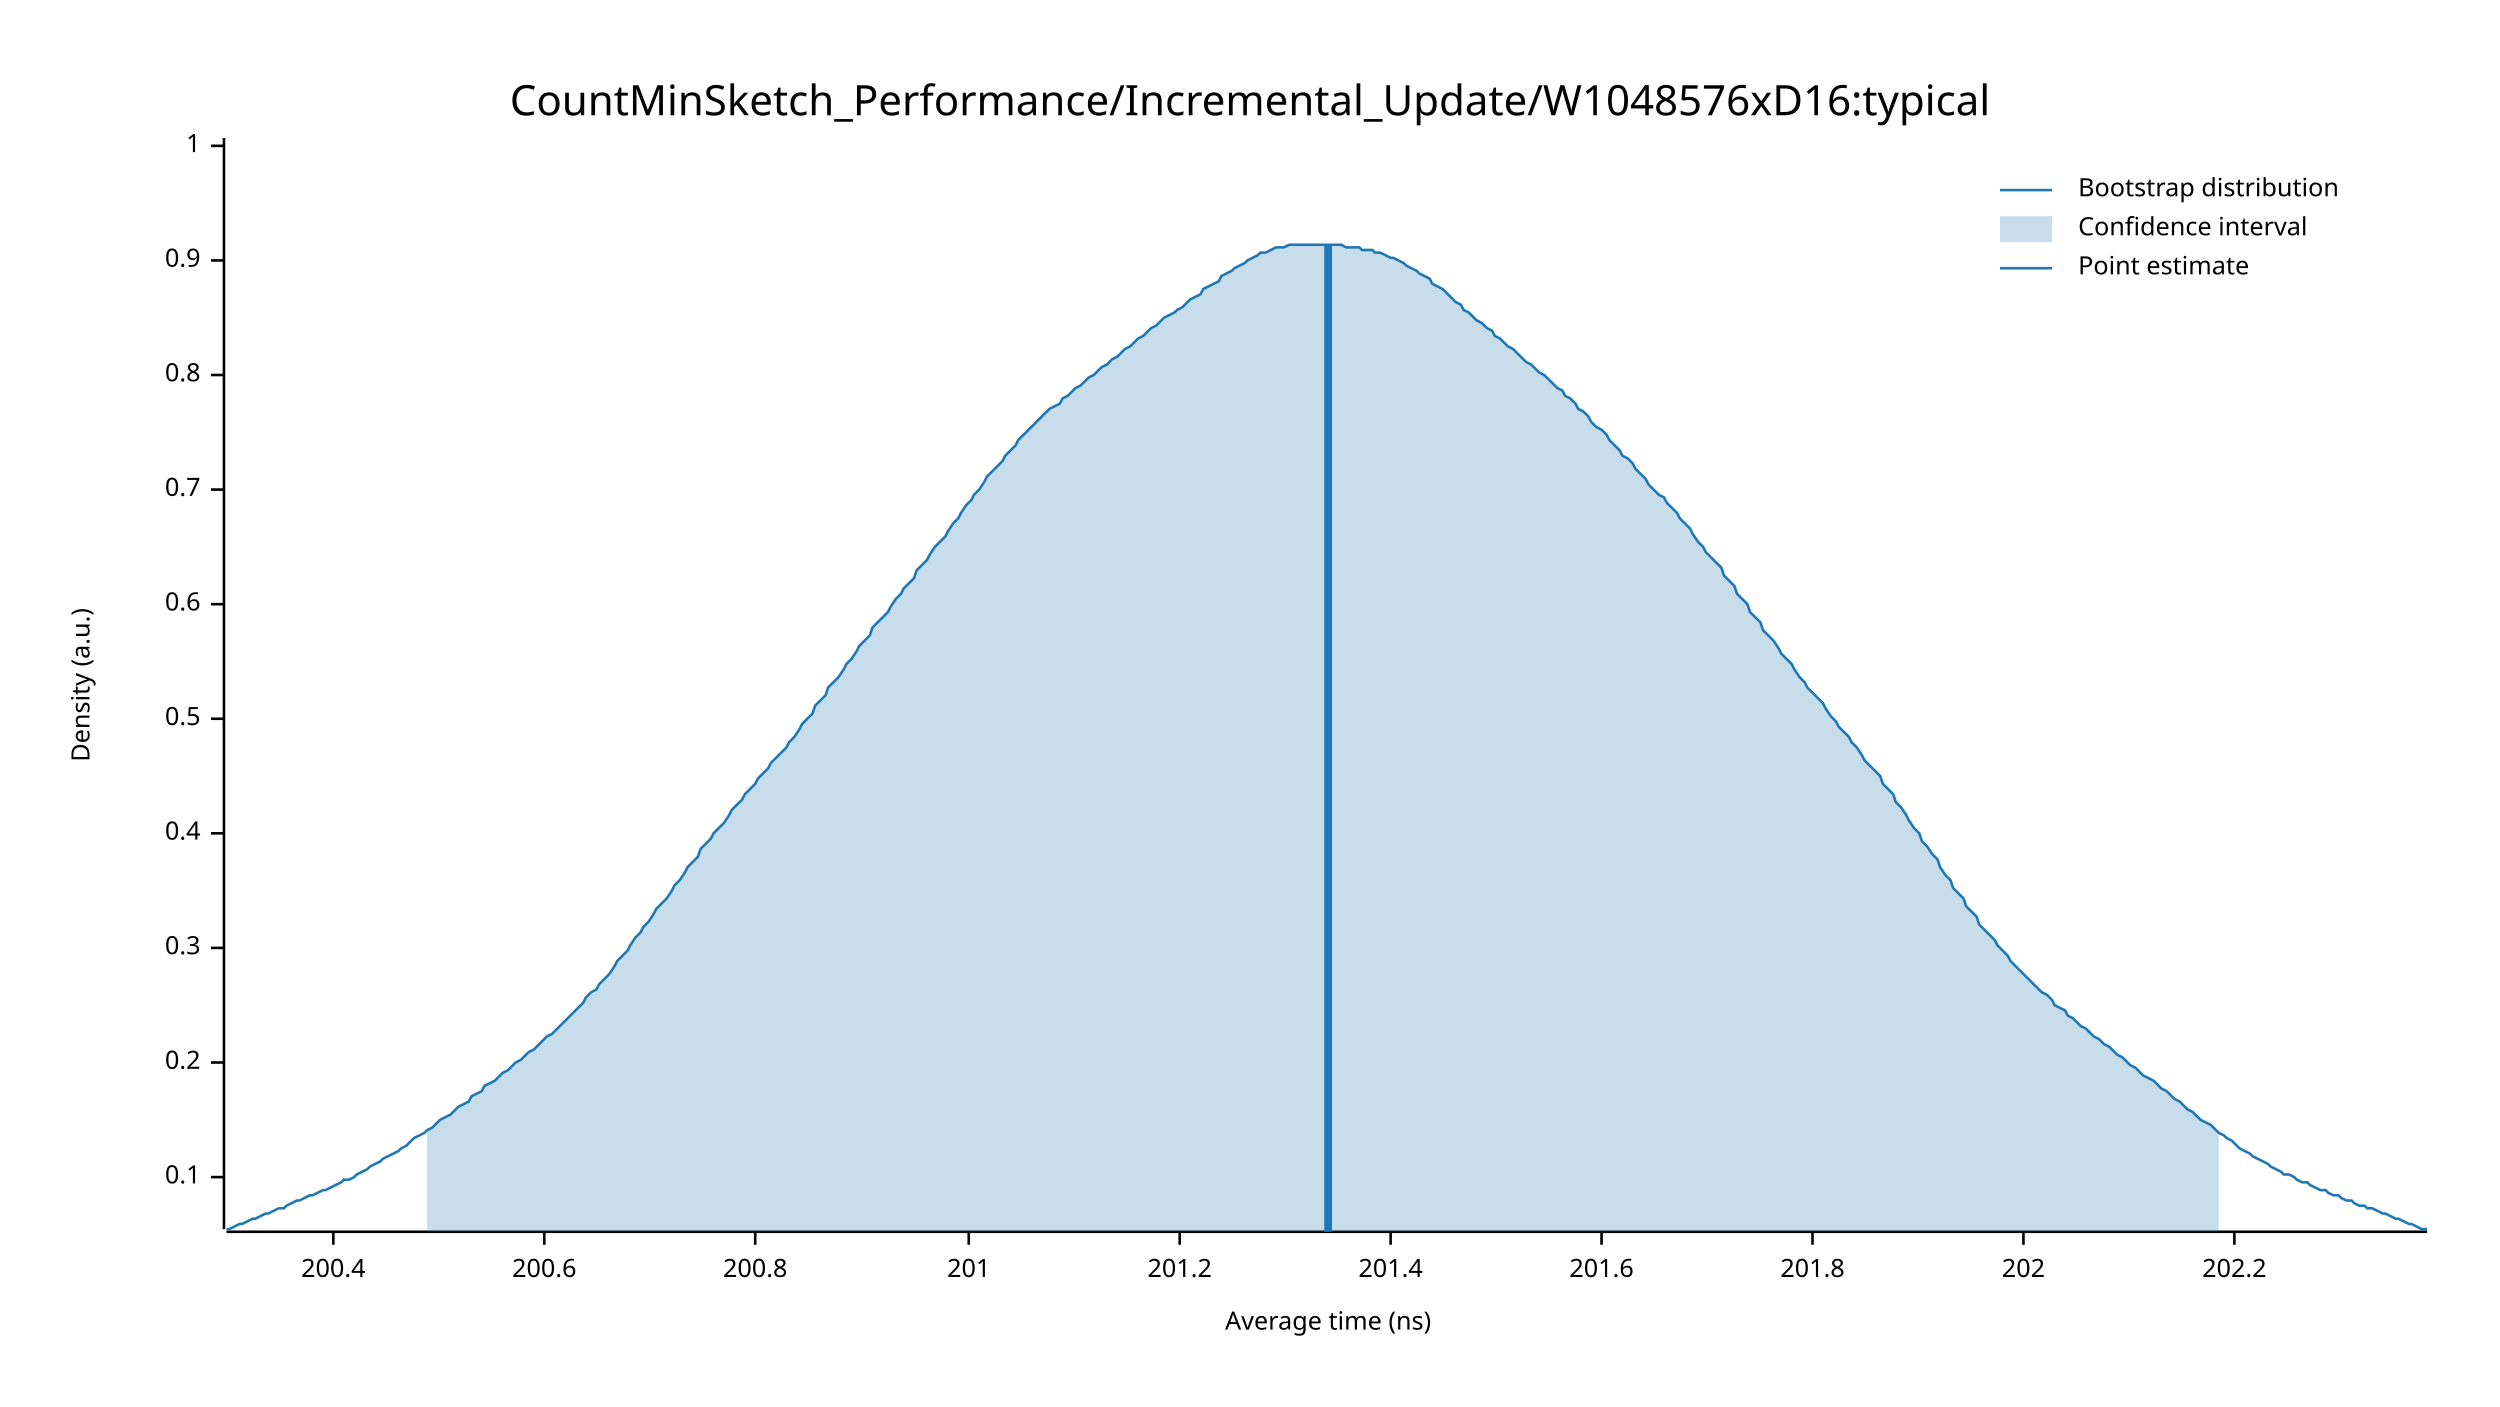
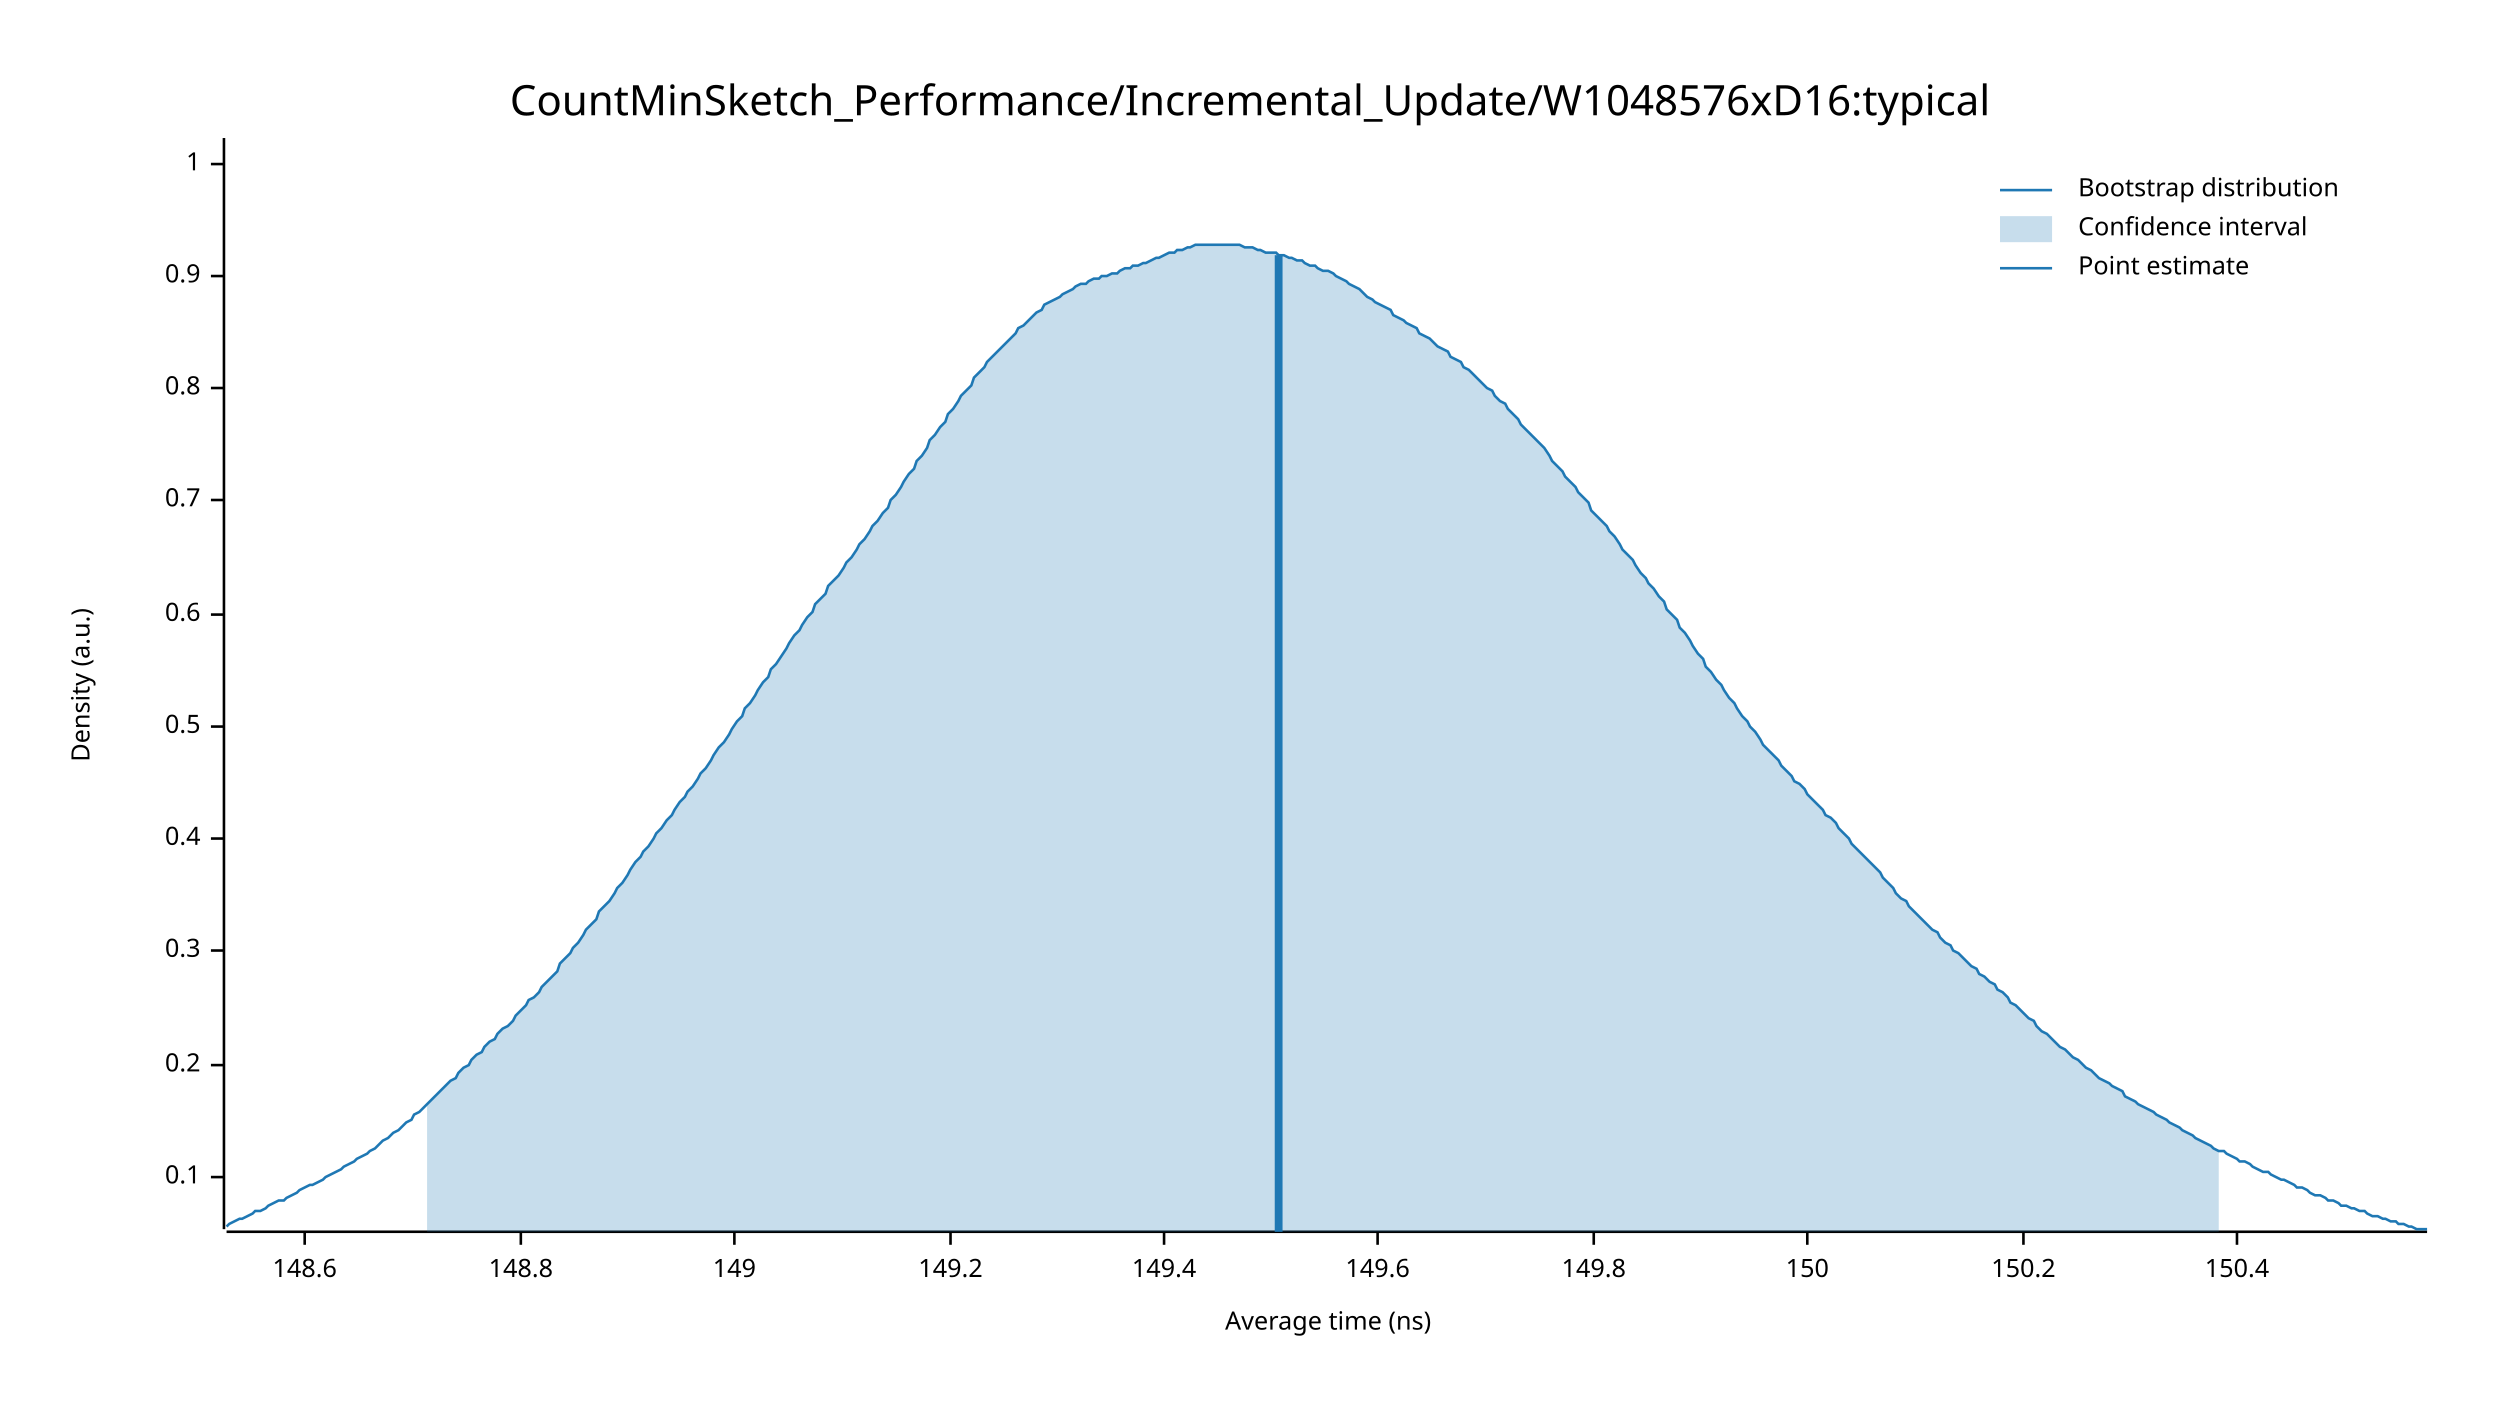
<svg xmlns="http://www.w3.org/2000/svg" width="960" height="540" viewBox="0 0 960 540">
  <text x="480" y="32" dy="0.76em" text-anchor="middle" font-family="sans-serif" font-size="16.129" opacity="1" fill="#000000">
CountMinSketch_Performance/Incremental_Update/W1048576xD16:typical
</text>
  <text x="27" y="263" dy="0.76em" text-anchor="middle" font-family="sans-serif" font-size="9.677" opacity="1" fill="#000000" transform="rotate(270, 27, 263)">
Density (a.u.)
</text>
  <text x="510" y="513" dy="-0.5ex" text-anchor="middle" font-family="sans-serif" font-size="9.677" opacity="1" fill="#000000">
Average time (ns)
</text>
  <polyline fill="none" opacity="1" stroke="#000000" stroke-width="1" points="86,53 86,472 " />
  <text x="77" y="452" dy="0.5ex" text-anchor="end" font-family="sans-serif" font-size="9.677" opacity="1" fill="#000000">
0.1
</text>
  <polyline fill="none" opacity="1" stroke="#000000" stroke-width="1" points="81,452 86,452 " />
-   <text x="77" y="408" dy="0.5ex" text-anchor="end" font-family="sans-serif" font-size="9.677" opacity="1" fill="#000000">
+   <text x="77" y="409" dy="0.5ex" text-anchor="end" font-family="sans-serif" font-size="9.677" opacity="1" fill="#000000">
0.2
</text>
-   <polyline fill="none" opacity="1" stroke="#000000" stroke-width="1" points="81,408 86,408 " />
-   <text x="77" y="364" dy="0.5ex" text-anchor="end" font-family="sans-serif" font-size="9.677" opacity="1" fill="#000000">
+   <polyline fill="none" opacity="1" stroke="#000000" stroke-width="1" points="81,409 86,409 " />
+   <text x="77" y="365" dy="0.5ex" text-anchor="end" font-family="sans-serif" font-size="9.677" opacity="1" fill="#000000">
0.3
</text>
-   <polyline fill="none" opacity="1" stroke="#000000" stroke-width="1" points="81,364 86,364 " />
-   <text x="77" y="320" dy="0.5ex" text-anchor="end" font-family="sans-serif" font-size="9.677" opacity="1" fill="#000000">
+   <polyline fill="none" opacity="1" stroke="#000000" stroke-width="1" points="81,365 86,365 " />
+   <text x="77" y="322" dy="0.5ex" text-anchor="end" font-family="sans-serif" font-size="9.677" opacity="1" fill="#000000">
0.4
</text>
-   <polyline fill="none" opacity="1" stroke="#000000" stroke-width="1" points="81,320 86,320 " />
-   <text x="77" y="276" dy="0.5ex" text-anchor="end" font-family="sans-serif" font-size="9.677" opacity="1" fill="#000000">
+   <polyline fill="none" opacity="1" stroke="#000000" stroke-width="1" points="81,322 86,322 " />
+   <text x="77" y="279" dy="0.5ex" text-anchor="end" font-family="sans-serif" font-size="9.677" opacity="1" fill="#000000">
0.5
</text>
-   <polyline fill="none" opacity="1" stroke="#000000" stroke-width="1" points="81,276 86,276 " />
-   <text x="77" y="232" dy="0.5ex" text-anchor="end" font-family="sans-serif" font-size="9.677" opacity="1" fill="#000000">
+   <polyline fill="none" opacity="1" stroke="#000000" stroke-width="1" points="81,279 86,279 " />
+   <text x="77" y="236" dy="0.5ex" text-anchor="end" font-family="sans-serif" font-size="9.677" opacity="1" fill="#000000">
0.6
</text>
-   <polyline fill="none" opacity="1" stroke="#000000" stroke-width="1" points="81,232 86,232 " />
-   <text x="77" y="188" dy="0.5ex" text-anchor="end" font-family="sans-serif" font-size="9.677" opacity="1" fill="#000000">
+   <polyline fill="none" opacity="1" stroke="#000000" stroke-width="1" points="81,236 86,236 " />
+   <text x="77" y="192" dy="0.5ex" text-anchor="end" font-family="sans-serif" font-size="9.677" opacity="1" fill="#000000">
0.7
</text>
-   <polyline fill="none" opacity="1" stroke="#000000" stroke-width="1" points="81,188 86,188 " />
-   <text x="77" y="144" dy="0.5ex" text-anchor="end" font-family="sans-serif" font-size="9.677" opacity="1" fill="#000000">
+   <polyline fill="none" opacity="1" stroke="#000000" stroke-width="1" points="81,192 86,192 " />
+   <text x="77" y="149" dy="0.5ex" text-anchor="end" font-family="sans-serif" font-size="9.677" opacity="1" fill="#000000">
0.8
</text>
-   <polyline fill="none" opacity="1" stroke="#000000" stroke-width="1" points="81,144 86,144 " />
-   <text x="77" y="100" dy="0.5ex" text-anchor="end" font-family="sans-serif" font-size="9.677" opacity="1" fill="#000000">
+   <polyline fill="none" opacity="1" stroke="#000000" stroke-width="1" points="81,149 86,149 " />
+   <text x="77" y="106" dy="0.5ex" text-anchor="end" font-family="sans-serif" font-size="9.677" opacity="1" fill="#000000">
0.9
</text>
-   <polyline fill="none" opacity="1" stroke="#000000" stroke-width="1" points="81,100 86,100 " />
-   <text x="77" y="56" dy="0.5ex" text-anchor="end" font-family="sans-serif" font-size="9.677" opacity="1" fill="#000000">
+   <polyline fill="none" opacity="1" stroke="#000000" stroke-width="1" points="81,106 86,106 " />
+   <text x="77" y="63" dy="0.5ex" text-anchor="end" font-family="sans-serif" font-size="9.677" opacity="1" fill="#000000">
1
</text>
-   <polyline fill="none" opacity="1" stroke="#000000" stroke-width="1" points="81,56 86,56 " />
+   <polyline fill="none" opacity="1" stroke="#000000" stroke-width="1" points="81,63 86,63 " />
  <polyline fill="none" opacity="1" stroke="#000000" stroke-width="1" points="87,473 932,473 " />
-   <text x="128" y="483" dy="0.76em" text-anchor="middle" font-family="sans-serif" font-size="9.677" opacity="1" fill="#000000">
- 200.4
+   <text x="117" y="483" dy="0.76em" text-anchor="middle" font-family="sans-serif" font-size="9.677" opacity="1" fill="#000000">
+ 148.6
</text>
-   <polyline fill="none" opacity="1" stroke="#000000" stroke-width="1" points="128,473 128,478 " />
-   <text x="209" y="483" dy="0.76em" text-anchor="middle" font-family="sans-serif" font-size="9.677" opacity="1" fill="#000000">
- 200.6
+   <polyline fill="none" opacity="1" stroke="#000000" stroke-width="1" points="117,473 117,478 " />
+   <text x="200" y="483" dy="0.76em" text-anchor="middle" font-family="sans-serif" font-size="9.677" opacity="1" fill="#000000">
+ 148.8
</text>
-   <polyline fill="none" opacity="1" stroke="#000000" stroke-width="1" points="209,473 209,478 " />
-   <text x="290" y="483" dy="0.76em" text-anchor="middle" font-family="sans-serif" font-size="9.677" opacity="1" fill="#000000">
- 200.8
+   <polyline fill="none" opacity="1" stroke="#000000" stroke-width="1" points="200,473 200,478 " />
+   <text x="282" y="483" dy="0.76em" text-anchor="middle" font-family="sans-serif" font-size="9.677" opacity="1" fill="#000000">
+ 149
</text>
-   <polyline fill="none" opacity="1" stroke="#000000" stroke-width="1" points="290,473 290,478 " />
-   <text x="372" y="483" dy="0.76em" text-anchor="middle" font-family="sans-serif" font-size="9.677" opacity="1" fill="#000000">
- 201
+   <polyline fill="none" opacity="1" stroke="#000000" stroke-width="1" points="282,473 282,478 " />
+   <text x="365" y="483" dy="0.76em" text-anchor="middle" font-family="sans-serif" font-size="9.677" opacity="1" fill="#000000">
+ 149.2
</text>
-   <polyline fill="none" opacity="1" stroke="#000000" stroke-width="1" points="372,473 372,478 " />
-   <text x="453" y="483" dy="0.76em" text-anchor="middle" font-family="sans-serif" font-size="9.677" opacity="1" fill="#000000">
- 201.2
+   <polyline fill="none" opacity="1" stroke="#000000" stroke-width="1" points="365,473 365,478 " />
+   <text x="447" y="483" dy="0.76em" text-anchor="middle" font-family="sans-serif" font-size="9.677" opacity="1" fill="#000000">
+ 149.4
</text>
-   <polyline fill="none" opacity="1" stroke="#000000" stroke-width="1" points="453,473 453,478 " />
-   <text x="534" y="483" dy="0.76em" text-anchor="middle" font-family="sans-serif" font-size="9.677" opacity="1" fill="#000000">
- 201.4
+   <polyline fill="none" opacity="1" stroke="#000000" stroke-width="1" points="447,473 447,478 " />
+   <text x="529" y="483" dy="0.76em" text-anchor="middle" font-family="sans-serif" font-size="9.677" opacity="1" fill="#000000">
+ 149.6
</text>
-   <polyline fill="none" opacity="1" stroke="#000000" stroke-width="1" points="534,473 534,478 " />
-   <text x="615" y="483" dy="0.76em" text-anchor="middle" font-family="sans-serif" font-size="9.677" opacity="1" fill="#000000">
- 201.6
+   <polyline fill="none" opacity="1" stroke="#000000" stroke-width="1" points="529,473 529,478 " />
+   <text x="612" y="483" dy="0.76em" text-anchor="middle" font-family="sans-serif" font-size="9.677" opacity="1" fill="#000000">
+ 149.8
</text>
-   <polyline fill="none" opacity="1" stroke="#000000" stroke-width="1" points="615,473 615,478 " />
-   <text x="696" y="483" dy="0.76em" text-anchor="middle" font-family="sans-serif" font-size="9.677" opacity="1" fill="#000000">
- 201.8
+   <polyline fill="none" opacity="1" stroke="#000000" stroke-width="1" points="612,473 612,478 " />
+   <text x="694" y="483" dy="0.76em" text-anchor="middle" font-family="sans-serif" font-size="9.677" opacity="1" fill="#000000">
+ 150
</text>
-   <polyline fill="none" opacity="1" stroke="#000000" stroke-width="1" points="696,473 696,478 " />
+   <polyline fill="none" opacity="1" stroke="#000000" stroke-width="1" points="694,473 694,478 " />
  <text x="777" y="483" dy="0.76em" text-anchor="middle" font-family="sans-serif" font-size="9.677" opacity="1" fill="#000000">
- 202
+ 150.2
</text>
  <polyline fill="none" opacity="1" stroke="#000000" stroke-width="1" points="777,473 777,478 " />
-   <text x="858" y="483" dy="0.76em" text-anchor="middle" font-family="sans-serif" font-size="9.677" opacity="1" fill="#000000">
- 202.2
+   <text x="859" y="483" dy="0.76em" text-anchor="middle" font-family="sans-serif" font-size="9.677" opacity="1" fill="#000000">
+ 150.4
</text>
-   <polyline fill="none" opacity="1" stroke="#000000" stroke-width="1" points="858,473 858,478 " />
-   <polyline fill="none" opacity="1" stroke="#1F78B4" stroke-width="1" points="87,472 88,472 90,471 92,470 93,470 95,469 97,468 98,468 100,467 102,466 103,466 105,465 107,464 109,464 110,463 112,462 114,461 115,461 117,460 119,459 120,459 122,458 124,457 125,457 127,456 129,455 131,454 132,453 134,453 136,452 137,451 139,450 141,449 142,448 144,447 146,446 147,445 149,444 151,443 153,442 154,441 156,440 158,438 159,437 161,436 163,435 164,434 166,433 168,431 169,430 171,429 173,428 175,426 176,425 178,424 180,423 181,421 183,420 185,419 186,417 188,416 190,415 191,414 193,412 195,411 197,409 198,408 200,407 202,405 203,404 205,403 207,401 208,400 210,398 212,397 214,395 215,394 217,392 219,390 220,389 222,387 224,385 225,383 227,381 229,380 230,378 232,376 234,374 236,371 237,369 239,367 241,365 242,363 244,360 246,358 247,356 249,354 251,351 252,349 254,347 256,345 258,342 259,340 261,338 263,335 264,333 266,331 268,329 269,326 271,324 273,322 274,320 276,318 278,316 280,313 281,311 283,309 285,307 286,305 288,303 290,301 291,299 293,297 295,295 296,293 298,291 300,289 302,287 303,285 305,283 307,280 308,278 310,276 312,274 313,271 315,269 317,267 318,264 320,262 322,260 324,257 325,255 327,253 329,250 330,248 332,246 334,244 335,241 337,239 339,237 341,235 342,233 344,230 346,228 347,226 349,224 351,222 352,219 354,217 356,215 357,213 359,210 361,208 363,206 364,204 366,201 368,199 369,197 371,194 373,192 374,190 376,188 378,185 379,183 381,181 383,179 385,177 386,175 388,173 390,171 391,169 393,167 395,165 396,164 398,162 400,160 401,159 403,157 405,156 407,155 408,153 410,152 412,150 413,149 415,148 417,146 418,145 420,144 422,142 423,141 425,140 427,138 429,137 430,136 432,134 434,133 435,132 437,130 439,129 440,128 442,126 444,125 445,124 447,122 449,121 451,120 452,119 454,118 456,116 457,115 459,114 461,113 462,111 464,110 466,109 468,108 469,106 471,105 473,104 474,103 476,102 478,101 479,100 481,99 483,98 484,97 486,97 488,96 490,95 491,95 493,95 495,94 496,94 498,94 500,94 501,94 503,94 505,94 506,94 508,94 510,94 512,94 513,94 515,94 517,95 518,95 520,95 522,95 523,96 525,96 527,96 528,97 530,97 532,98 534,99 535,99 537,100 539,101 540,102 542,103 544,104 545,105 547,106 549,107 550,109 552,110 554,111 556,113 557,114 559,116 561,117 562,119 564,120 566,122 567,123 569,124 571,126 573,127 574,129 576,130 578,132 579,133 581,134 583,136 584,137 586,139 588,140 589,141 591,143 593,144 595,146 596,147 598,149 600,150 601,152 603,153 605,155 606,157 608,158 610,160 611,162 613,164 615,165 617,167 618,169 620,171 622,173 623,175 625,176 627,178 628,180 630,182 632,184 633,186 635,188 637,190 639,191 640,193 642,195 644,197 645,199 647,201 649,203 650,205 652,208 654,210 655,212 657,214 659,216 661,218 662,221 664,223 666,225 667,228 669,230 671,232 672,235 674,237 676,239 677,242 679,244 681,246 683,249 684,251 686,253 688,255 689,257 691,260 693,262 694,264 696,266 698,268 700,270 701,272 703,275 705,277 706,279 708,281 710,283 711,285 713,287 715,290 716,292 718,294 720,296 722,298 723,301 725,303 727,305 728,308 730,310 732,313 733,315 735,318 737,320 738,323 740,325 742,328 744,330 745,333 747,336 749,338 750,341 752,343 754,345 755,348 757,350 759,352 760,355 762,357 764,359 766,361 767,363 769,365 771,367 772,369 774,371 776,373 777,374 779,376 781,378 782,379 784,381 786,382 788,384 789,386 791,387 793,388 794,390 796,391 798,393 799,394 801,395 803,397 804,398 806,399 808,401 810,402 811,403 813,405 815,406 816,407 818,409 820,410 821,411 823,413 825,414 827,415 828,416 830,418 832,419 833,420 835,422 837,423 838,424 840,426 842,427 843,428 845,430 847,431 849,432 850,433 852,435 854,436 855,437 857,438 859,440 860,441 862,442 864,443 865,444 867,445 869,446 871,447 872,448 874,449 876,450 877,451 879,451 881,452 882,453 884,454 886,454 887,455 889,456 891,457 893,457 894,458 896,459 898,459 899,460 901,461 903,461 904,462 906,463 908,463 909,464 911,464 913,465 915,466 916,466 918,467 920,468 921,468 923,469 925,470 926,470 928,471 930,472 932,472 " />
-   <polygon opacity="0.25" fill="#1F78B4" points="164,434 166,433 168,431 169,430 171,429 173,428 175,426 176,425 178,424 180,423 181,421 183,420 185,419 186,417 188,416 190,415 191,414 193,412 195,411 197,409 198,408 200,407 202,405 203,404 205,403 207,401 208,400 210,398 212,397 214,395 215,394 217,392 219,390 220,389 222,387 224,385 225,383 227,381 229,380 230,378 232,376 234,374 236,371 237,369 239,367 241,365 242,363 244,360 246,358 247,356 249,354 251,351 252,349 254,347 256,345 258,342 259,340 261,338 263,335 264,333 266,331 268,329 269,326 271,324 273,322 274,320 276,318 278,316 280,313 281,311 283,309 285,307 286,305 288,303 290,301 291,299 293,297 295,295 296,293 298,291 300,289 302,287 303,285 305,283 307,280 308,278 310,276 312,274 313,271 315,269 317,267 318,264 320,262 322,260 324,257 325,255 327,253 329,250 330,248 332,246 334,244 335,241 337,239 339,237 341,235 342,233 344,230 346,228 347,226 349,224 351,222 352,219 354,217 356,215 357,213 359,210 361,208 363,206 364,204 366,201 368,199 369,197 371,194 373,192 374,190 376,188 378,185 379,183 381,181 383,179 385,177 386,175 388,173 390,171 391,169 393,167 395,165 396,164 398,162 400,160 401,159 403,157 405,156 407,155 408,153 410,152 412,150 413,149 415,148 417,146 418,145 420,144 422,142 423,141 425,140 427,138 429,137 430,136 432,134 434,133 435,132 437,130 439,129 440,128 442,126 444,125 445,124 447,122 449,121 451,120 452,119 454,118 456,116 457,115 459,114 461,113 462,111 464,110 466,109 468,108 469,106 471,105 473,104 474,103 476,102 478,101 479,100 481,99 483,98 484,97 486,97 488,96 490,95 491,95 493,95 495,94 496,94 498,94 500,94 501,94 503,94 505,94 506,94 508,94 510,94 512,94 513,94 515,94 517,95 518,95 520,95 522,95 523,96 525,96 527,96 528,97 530,97 532,98 534,99 535,99 537,100 539,101 540,102 542,103 544,104 545,105 547,106 549,107 550,109 552,110 554,111 556,113 557,114 559,116 561,117 562,119 564,120 566,122 567,123 569,124 571,126 573,127 574,129 576,130 578,132 579,133 581,134 583,136 584,137 586,139 588,140 589,141 591,143 593,144 595,146 596,147 598,149 600,150 601,152 603,153 605,155 606,157 608,158 610,160 611,162 613,164 615,165 617,167 618,169 620,171 622,173 623,175 625,176 627,178 628,180 630,182 632,184 633,186 635,188 637,190 639,191 640,193 642,195 644,197 645,199 647,201 649,203 650,205 652,208 654,210 655,212 657,214 659,216 661,218 662,221 664,223 666,225 667,228 669,230 671,232 672,235 674,237 676,239 677,242 679,244 681,246 683,249 684,251 686,253 688,255 689,257 691,260 693,262 694,264 696,266 698,268 700,270 701,272 703,275 705,277 706,279 708,281 710,283 711,285 713,287 715,290 716,292 718,294 720,296 722,298 723,301 725,303 727,305 728,308 730,310 732,313 733,315 735,318 737,320 738,323 740,325 742,328 744,330 745,333 747,336 749,338 750,341 752,343 754,345 755,348 757,350 759,352 760,355 762,357 764,359 766,361 767,363 769,365 771,367 772,369 774,371 776,373 777,374 779,376 781,378 782,379 784,381 786,382 788,384 789,386 791,387 793,388 794,390 796,391 798,393 799,394 801,395 803,397 804,398 806,399 808,401 810,402 811,403 813,405 815,406 816,407 818,409 820,410 821,411 823,413 825,414 827,415 828,416 830,418 832,419 833,420 835,422 837,423 838,424 840,426 842,427 843,428 845,430 847,431 849,432 850,433 852,435 852,473 164,473 " />
-   <polyline fill="none" opacity="1" stroke="#1F78B4" stroke-width="3" points="510,473 510,94 " />
+   <polyline fill="none" opacity="1" stroke="#000000" stroke-width="1" points="859,473 859,478 " />
+   <polyline fill="none" opacity="1" stroke="#1F78B4" stroke-width="1" points="87,471 88,470 90,469 92,468 93,468 95,467 97,466 98,465 100,465 102,464 103,463 105,462 107,461 109,461 110,460 112,459 114,458 115,457 117,456 119,455 120,455 122,454 124,453 125,452 127,451 129,450 131,449 132,448 134,447 136,446 137,445 139,444 141,443 142,442 144,441 146,439 147,438 149,437 151,435 153,434 154,433 156,431 158,430 159,428 161,427 163,425 164,424 166,422 168,420 169,419 171,417 173,415 175,414 176,412 178,410 180,409 181,407 183,405 185,404 186,402 188,400 190,399 191,397 193,395 195,394 197,392 198,390 200,388 202,386 203,384 205,383 207,381 208,379 210,377 212,375 214,373 215,370 217,368 219,366 220,364 222,362 224,359 225,357 227,355 229,353 230,350 232,348 234,346 236,343 237,341 239,339 241,336 242,334 244,331 246,329 247,327 249,325 251,322 252,320 254,318 256,315 258,313 259,311 261,308 263,306 264,304 266,302 268,299 269,297 271,295 273,292 274,290 276,287 278,285 280,282 281,280 283,277 285,275 286,272 288,270 290,267 291,265 293,262 295,260 296,257 298,255 300,252 302,249 303,247 305,244 307,242 308,240 310,237 312,235 313,232 315,230 317,228 318,225 320,223 322,221 324,218 325,216 327,214 329,211 330,209 332,207 334,204 335,202 337,200 339,197 341,195 342,192 344,190 346,187 347,185 349,182 351,180 352,177 354,175 356,172 357,169 359,167 361,164 363,162 364,159 366,157 368,154 369,152 371,150 373,148 374,145 376,143 378,141 379,139 381,137 383,135 385,133 386,132 388,130 390,128 391,126 393,125 395,123 396,122 398,120 400,119 401,117 403,116 405,115 407,114 408,113 410,112 412,111 413,110 415,109 417,109 418,108 420,107 422,107 423,106 425,106 427,105 429,105 430,104 432,103 434,103 435,102 437,102 439,101 440,101 442,100 444,99 445,99 447,98 449,97 451,97 452,96 454,96 456,95 457,95 459,94 461,94 462,94 464,94 466,94 468,94 469,94 471,94 473,94 474,94 476,94 478,95 479,95 481,95 483,96 484,96 486,97 488,97 490,97 491,98 493,98 495,99 496,99 498,100 500,100 501,101 503,102 505,102 506,103 508,104 510,104 512,105 513,106 515,107 517,108 518,109 520,110 522,111 523,112 525,114 527,115 528,116 530,117 532,118 534,119 535,121 537,122 539,123 540,124 542,125 544,126 545,128 547,129 549,130 550,131 552,133 554,134 556,135 557,137 559,138 561,139 562,141 564,142 566,144 567,145 569,147 571,149 573,150 574,152 576,154 578,155 579,157 581,159 583,161 584,163 586,165 588,167 589,168 591,170 593,172 595,175 596,177 598,179 600,181 601,183 603,185 605,187 606,189 608,191 610,193 611,196 613,198 615,200 617,202 618,204 620,206 622,209 623,211 625,213 627,215 628,217 630,220 632,222 633,224 635,226 637,229 639,231 640,234 642,236 644,238 645,241 647,243 649,246 650,248 652,251 654,253 655,256 657,258 659,261 661,263 662,265 664,268 666,270 667,272 669,275 671,277 672,279 674,281 676,284 677,286 679,288 681,290 683,292 684,294 686,296 688,298 689,300 691,301 693,303 694,305 696,307 698,309 700,311 701,313 703,314 705,316 706,318 708,320 710,322 711,324 713,326 715,328 716,329 718,331 720,333 722,335 723,337 725,339 727,341 728,343 730,345 732,346 733,348 735,350 737,352 738,353 740,355 742,357 744,358 745,360 747,362 749,363 750,365 752,366 754,368 755,369 757,371 759,372 760,374 762,375 764,377 766,378 767,380 769,381 771,383 772,385 774,386 776,388 777,389 779,391 781,392 782,394 784,396 786,397 788,399 789,400 791,402 793,403 794,404 796,406 798,407 799,408 801,410 803,411 804,412 806,414 808,415 810,416 811,417 813,418 815,419 816,421 818,422 820,423 821,424 823,425 825,426 827,427 828,428 830,429 832,430 833,431 835,432 837,433 838,434 840,435 842,436 843,437 845,438 847,439 849,440 850,441 852,442 854,442 855,443 857,444 859,445 860,446 862,446 864,447 865,448 867,449 869,450 871,450 872,451 874,452 876,453 877,453 879,454 881,455 882,456 884,456 886,457 887,458 889,459 891,459 893,460 894,461 896,461 898,462 899,463 901,463 903,464 904,464 906,465 908,465 909,466 911,467 913,467 915,468 916,468 918,469 920,469 921,470 923,470 925,471 926,471 928,472 930,472 932,472 " />
+   <polygon opacity="0.25" fill="#1F78B4" points="164,424 166,422 168,420 169,419 171,417 173,415 175,414 176,412 178,410 180,409 181,407 183,405 185,404 186,402 188,400 190,399 191,397 193,395 195,394 197,392 198,390 200,388 202,386 203,384 205,383 207,381 208,379 210,377 212,375 214,373 215,370 217,368 219,366 220,364 222,362 224,359 225,357 227,355 229,353 230,350 232,348 234,346 236,343 237,341 239,339 241,336 242,334 244,331 246,329 247,327 249,325 251,322 252,320 254,318 256,315 258,313 259,311 261,308 263,306 264,304 266,302 268,299 269,297 271,295 273,292 274,290 276,287 278,285 280,282 281,280 283,277 285,275 286,272 288,270 290,267 291,265 293,262 295,260 296,257 298,255 300,252 302,249 303,247 305,244 307,242 308,240 310,237 312,235 313,232 315,230 317,228 318,225 320,223 322,221 324,218 325,216 327,214 329,211 330,209 332,207 334,204 335,202 337,200 339,197 341,195 342,192 344,190 346,187 347,185 349,182 351,180 352,177 354,175 356,172 357,169 359,167 361,164 363,162 364,159 366,157 368,154 369,152 371,150 373,148 374,145 376,143 378,141 379,139 381,137 383,135 385,133 386,132 388,130 390,128 391,126 393,125 395,123 396,122 398,120 400,119 401,117 403,116 405,115 407,114 408,113 410,112 412,111 413,110 415,109 417,109 418,108 420,107 422,107 423,106 425,106 427,105 429,105 430,104 432,103 434,103 435,102 437,102 439,101 440,101 442,100 444,99 445,99 447,98 449,97 451,97 452,96 454,96 456,95 457,95 459,94 461,94 462,94 464,94 466,94 468,94 469,94 471,94 473,94 474,94 476,94 478,95 479,95 481,95 483,96 484,96 486,97 488,97 490,97 491,98 493,98 495,99 496,99 498,100 500,100 501,101 503,102 505,102 506,103 508,104 510,104 512,105 513,106 515,107 517,108 518,109 520,110 522,111 523,112 525,114 527,115 528,116 530,117 532,118 534,119 535,121 537,122 539,123 540,124 542,125 544,126 545,128 547,129 549,130 550,131 552,133 554,134 556,135 557,137 559,138 561,139 562,141 564,142 566,144 567,145 569,147 571,149 573,150 574,152 576,154 578,155 579,157 581,159 583,161 584,163 586,165 588,167 589,168 591,170 593,172 595,175 596,177 598,179 600,181 601,183 603,185 605,187 606,189 608,191 610,193 611,196 613,198 615,200 617,202 618,204 620,206 622,209 623,211 625,213 627,215 628,217 630,220 632,222 633,224 635,226 637,229 639,231 640,234 642,236 644,238 645,241 647,243 649,246 650,248 652,251 654,253 655,256 657,258 659,261 661,263 662,265 664,268 666,270 667,272 669,275 671,277 672,279 674,281 676,284 677,286 679,288 681,290 683,292 684,294 686,296 688,298 689,300 691,301 693,303 694,305 696,307 698,309 700,311 701,313 703,314 705,316 706,318 708,320 710,322 711,324 713,326 715,328 716,329 718,331 720,333 722,335 723,337 725,339 727,341 728,343 730,345 732,346 733,348 735,350 737,352 738,353 740,355 742,357 744,358 745,360 747,362 749,363 750,365 752,366 754,368 755,369 757,371 759,372 760,374 762,375 764,377 766,378 767,380 769,381 771,383 772,385 774,386 776,388 777,389 779,391 781,392 782,394 784,396 786,397 788,399 789,400 791,402 793,403 794,404 796,406 798,407 799,408 801,410 803,411 804,412 806,414 808,415 810,416 811,417 813,418 815,419 816,421 818,422 820,423 821,424 823,425 825,426 827,427 828,428 830,429 832,430 833,431 835,432 837,433 838,434 840,435 842,436 843,437 845,438 847,439 849,440 850,441 852,442 852,473 164,473 " />
+   <polyline fill="none" opacity="1" stroke="#1F78B4" stroke-width="3" points="491,473 491,98 " />
  <text x="798" y="68" dy="0.76em" text-anchor="start" font-family="sans-serif" font-size="9.677" opacity="1" fill="#000000">
Bootstrap distribution
</text>
  <text x="798" y="83" dy="0.76em" text-anchor="start" font-family="sans-serif" font-size="9.677" opacity="1" fill="#000000">
Confidence interval
</text>
  <text x="798" y="98" dy="0.76em" text-anchor="start" font-family="sans-serif" font-size="9.677" opacity="1" fill="#000000">
Point estimate
</text>
  <polyline fill="none" opacity="1" stroke="#1F78B4" stroke-width="1" points="768,73 788,73 " />
  <rect x="768" y="83" width="20" height="10" opacity="0.25" fill="#1F78B4" stroke="none" />
  <polyline fill="none" opacity="1" stroke="#1F78B4" stroke-width="1" points="768,103 788,103 " />
</svg>
